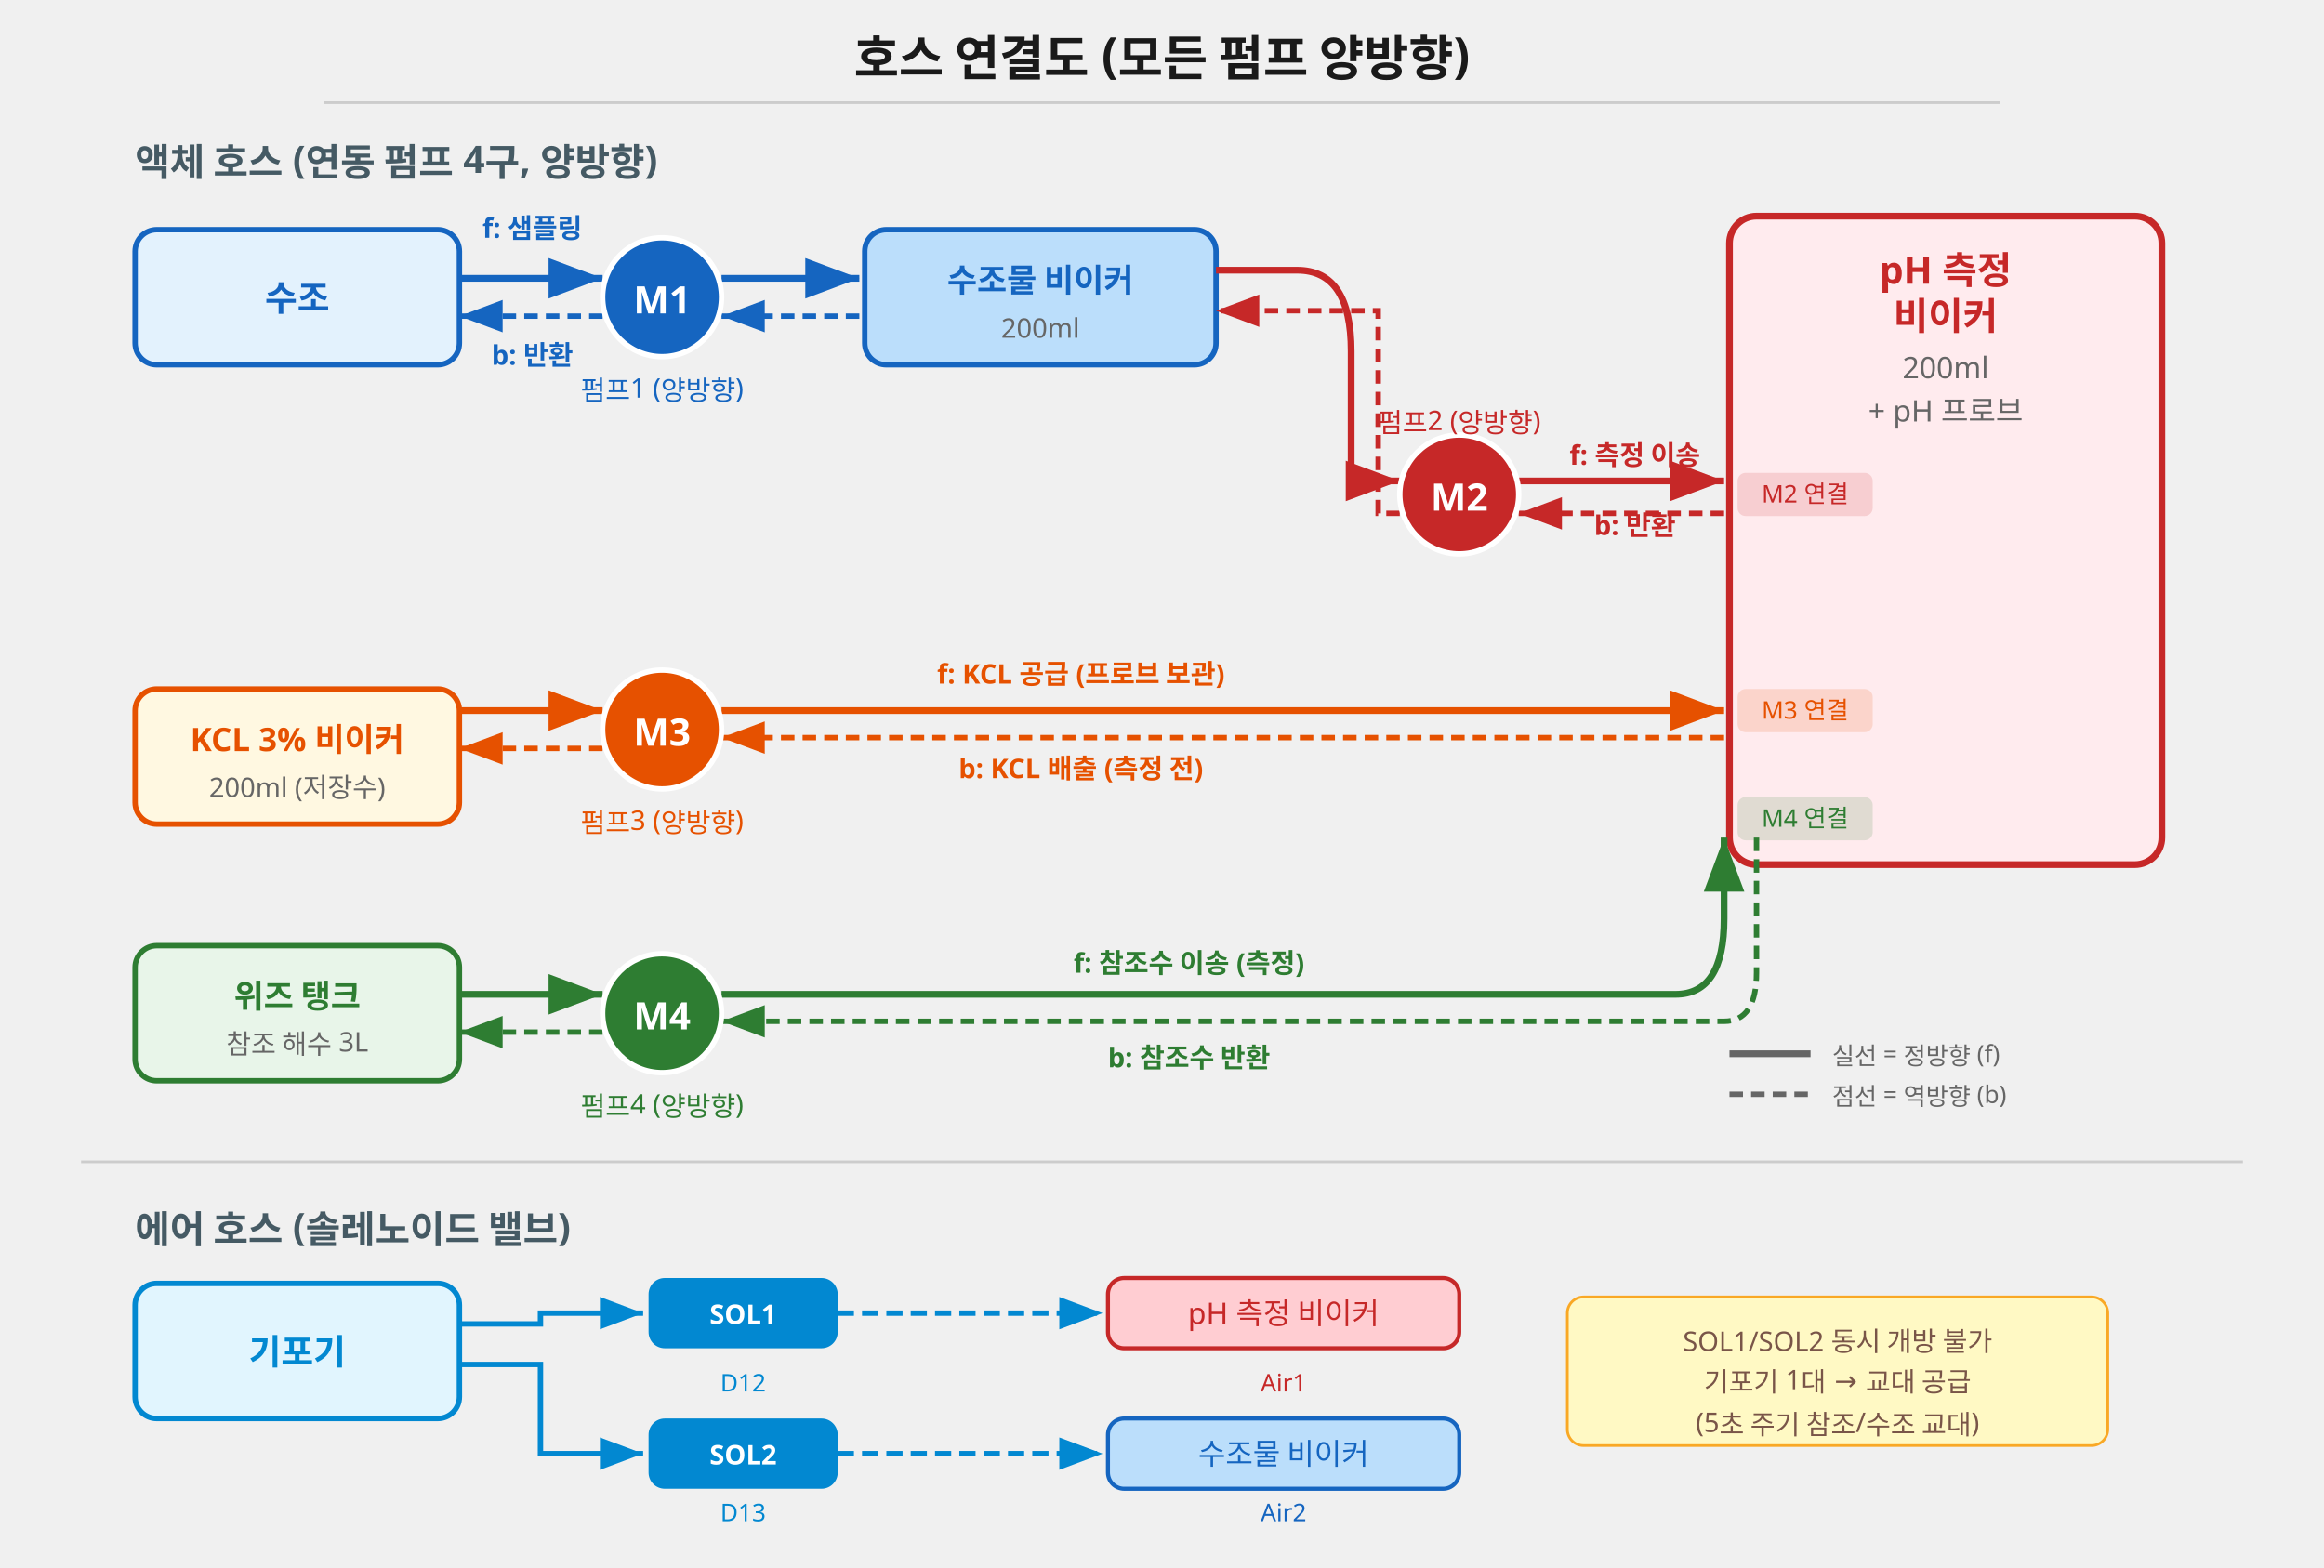
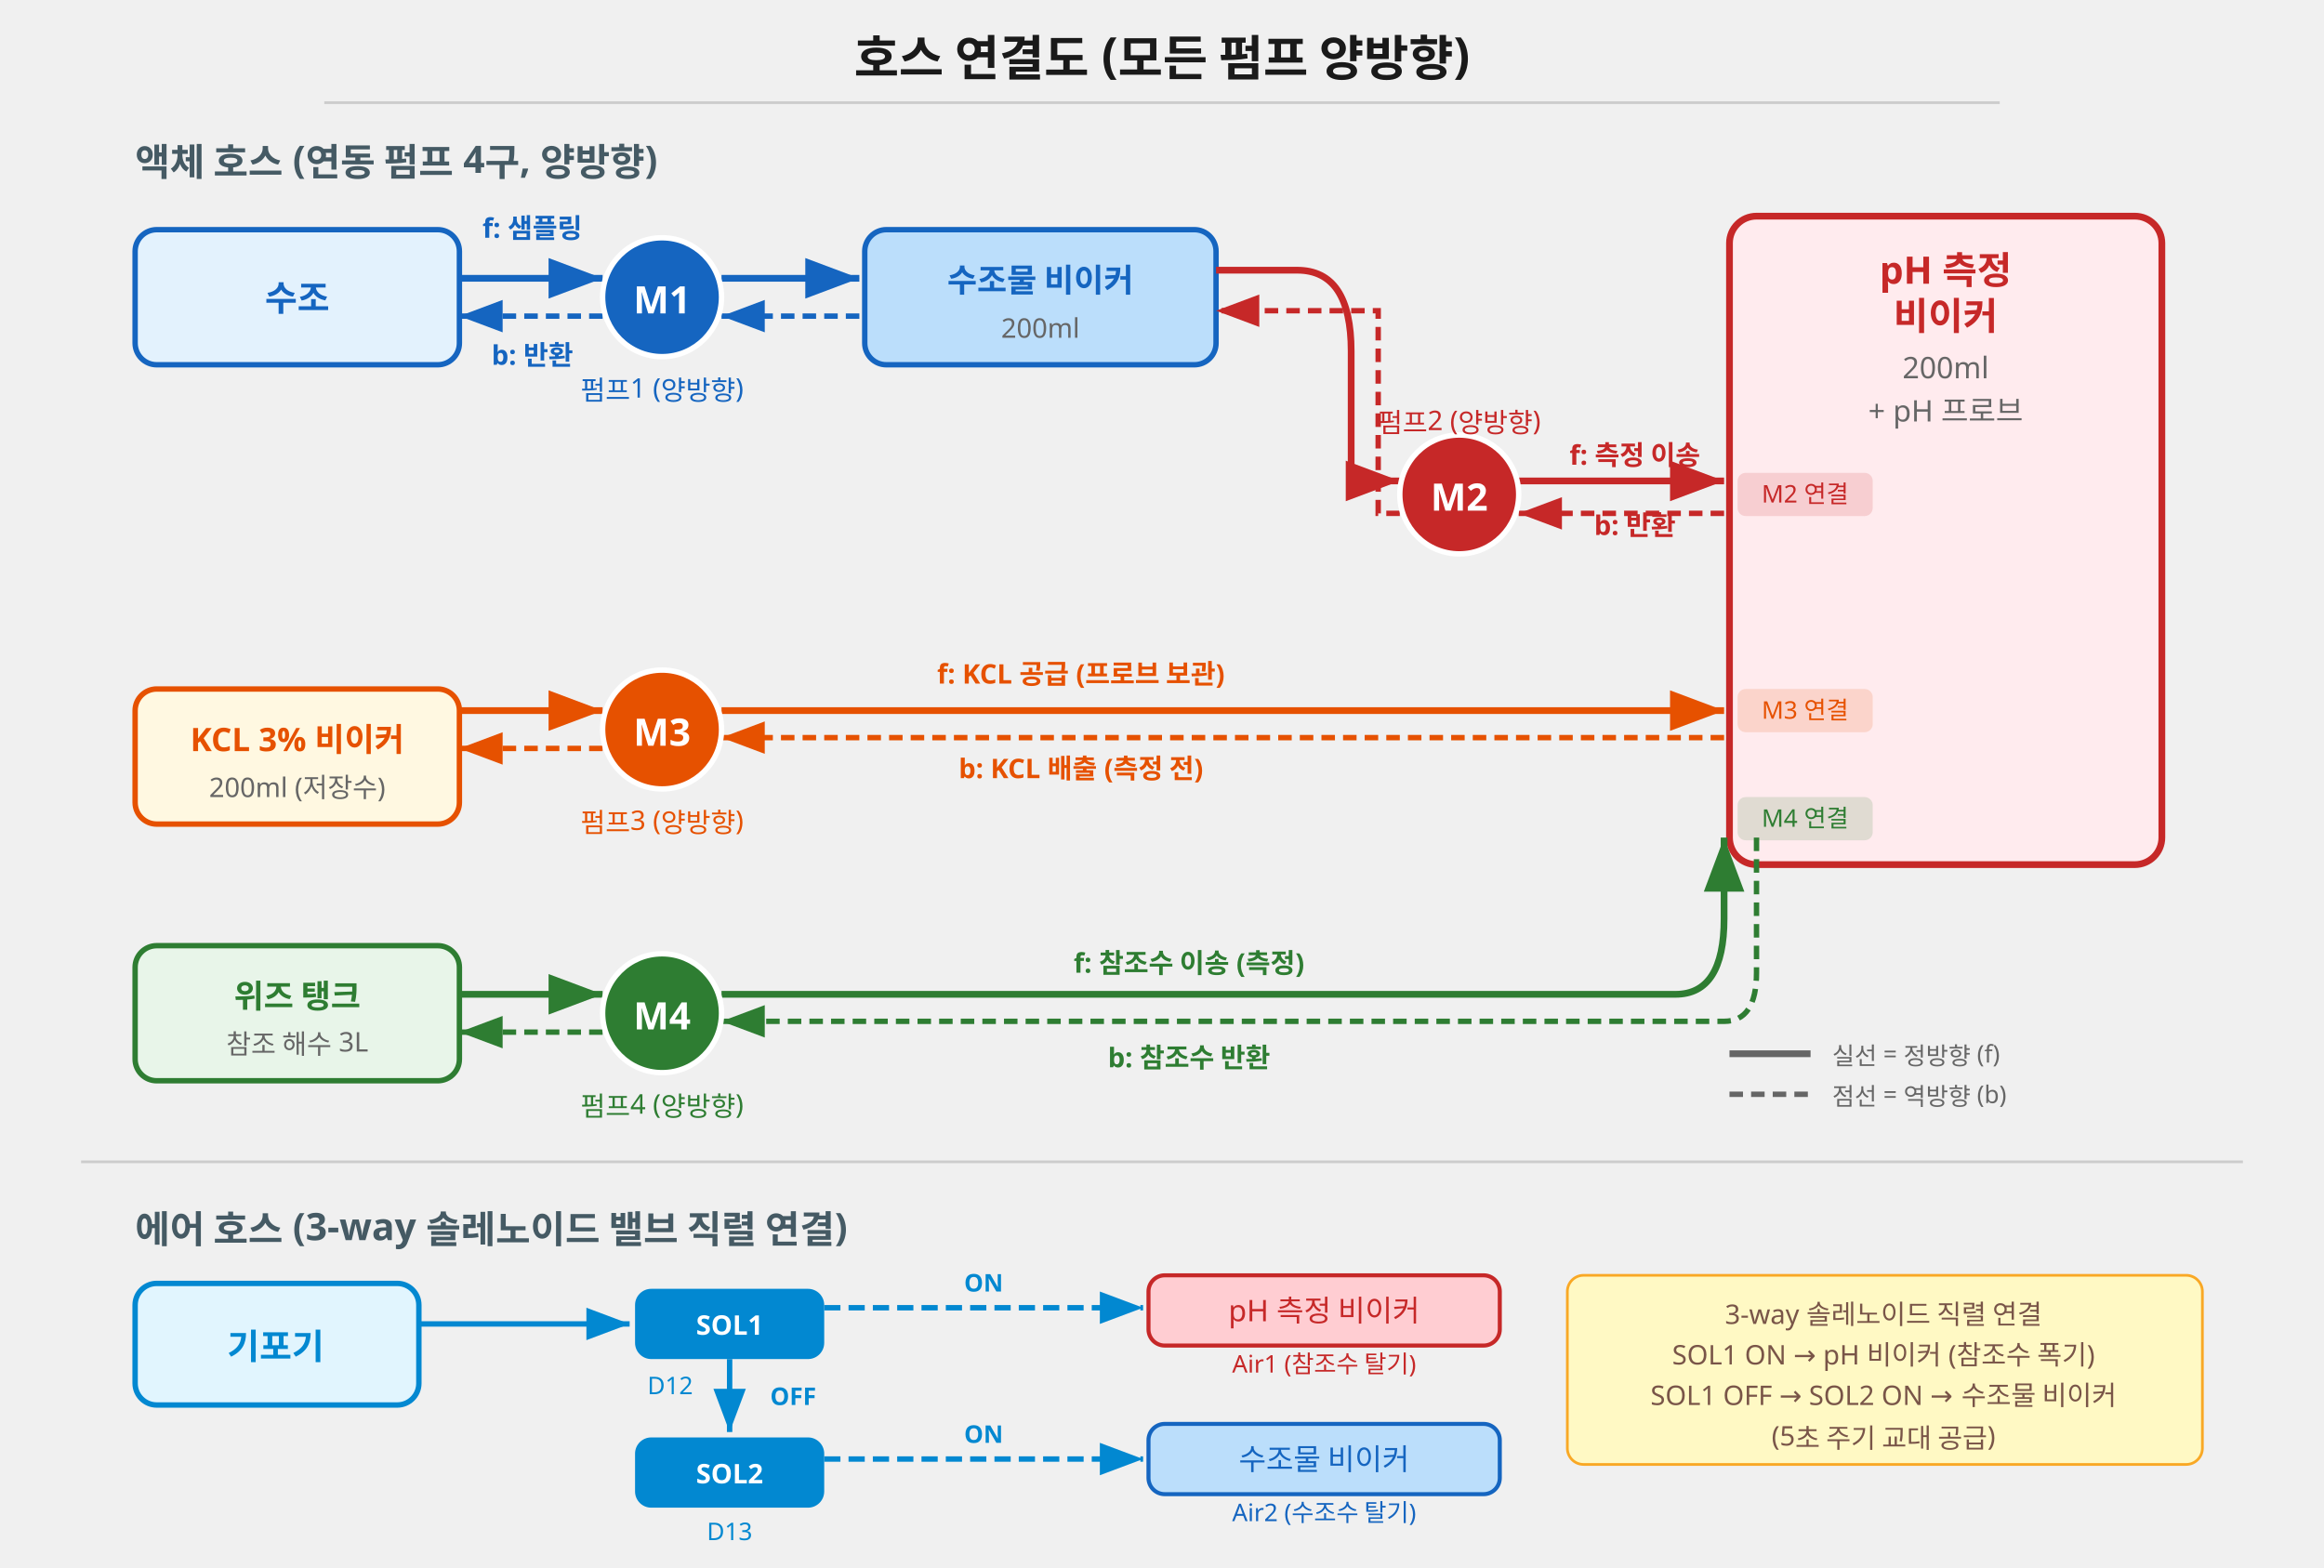
<svg xmlns="http://www.w3.org/2000/svg" viewBox="0 0 860 580" font-family="'Malgun Gothic', 'Apple SD Gothic Neo', sans-serif" font-size="12">
  <defs>
    <marker id="arr-b" markerWidth="8" markerHeight="6" refX="8" refY="3" orient="auto">
      <path d="M0,0 L8,3 L0,6 Z" fill="#1565C0" />
    </marker>
    <marker id="arr-b-rev" markerWidth="8" markerHeight="6" refX="0" refY="3" orient="auto">
      <path d="M8,0 L0,3 L8,6 Z" fill="#1565C0" />
    </marker>
    <marker id="arr-r" markerWidth="8" markerHeight="6" refX="8" refY="3" orient="auto">
      <path d="M0,0 L8,3 L0,6 Z" fill="#C62828" />
    </marker>
    <marker id="arr-r-rev" markerWidth="8" markerHeight="6" refX="0" refY="3" orient="auto">
      <path d="M8,0 L0,3 L8,6 Z" fill="#C62828" />
    </marker>
    <marker id="arr-o" markerWidth="8" markerHeight="6" refX="8" refY="3" orient="auto">
      <path d="M0,0 L8,3 L0,6 Z" fill="#E65100" />
    </marker>
    <marker id="arr-o-rev" markerWidth="8" markerHeight="6" refX="0" refY="3" orient="auto">
      <path d="M8,0 L0,3 L8,6 Z" fill="#E65100" />
    </marker>
    <marker id="arr-g" markerWidth="8" markerHeight="6" refX="8" refY="3" orient="auto">
      <path d="M0,0 L8,3 L0,6 Z" fill="#2E7D32" />
    </marker>
    <marker id="arr-g-rev" markerWidth="8" markerHeight="6" refX="0" refY="3" orient="auto">
      <path d="M8,0 L0,3 L8,6 Z" fill="#2E7D32" />
    </marker>
    <marker id="arr-air" markerWidth="8" markerHeight="6" refX="8" refY="3" orient="auto">
      <path d="M0,0 L8,3 L0,6 Z" fill="#0288D1" />
    </marker>
  </defs>
  <text x="430" y="28" text-anchor="middle" font-size="18" font-weight="bold" fill="#1a1a1a">호스 연결도 (모든 펌프 양방향)</text>
  <line x1="120" y1="38" x2="740" y2="38" stroke="#ccc" stroke-width="1" />
  <text x="50" y="65" font-size="14" font-weight="bold" fill="#455A64">액체 호스 (연동 펌프 4구, 양방향)</text>
  <rect x="640" y="80" width="160" height="240" rx="10" fill="#FFEBEE" stroke="#C62828" stroke-width="2.5" />
  <text x="720" y="105" text-anchor="middle" font-size="14" font-weight="bold" fill="#C62828">pH 측정</text>
  <text x="720" y="122" text-anchor="middle" font-size="14" font-weight="bold" fill="#C62828">비이커</text>
  <text x="720" y="140" text-anchor="middle" font-size="11" fill="#666">200ml</text>
  <text x="720" y="156" text-anchor="middle" font-size="11" fill="#666">+ pH 프로브</text>
  <rect x="643" y="175" width="50" height="16" rx="3" fill="#C62828" opacity="0.15" />
  <text x="668" y="186" text-anchor="middle" font-size="9" fill="#C62828">M2 연결</text>
  <rect x="643" y="255" width="50" height="16" rx="3" fill="#E65100" opacity="0.15" />
  <text x="668" y="266" text-anchor="middle" font-size="9" fill="#E65100">M3 연결</text>
  <rect x="643" y="295" width="50" height="16" rx="3" fill="#2E7D32" opacity="0.15" />
  <text x="668" y="306" text-anchor="middle" font-size="9" fill="#2E7D32">M4 연결</text>
  <rect x="50" y="85" width="120" height="50" rx="8" fill="#E3F2FD" stroke="#1565C0" stroke-width="2" />
  <text x="110" y="115" text-anchor="middle" font-size="13" font-weight="bold" fill="#1565C0">수조</text>
  <rect x="320" y="85" width="130" height="50" rx="8" fill="#BBDEFB" stroke="#1565C0" stroke-width="2" />
  <text x="385" y="108" text-anchor="middle" font-size="12" font-weight="bold" fill="#1565C0">수조물 비이커</text>
  <text x="385" y="125" text-anchor="middle" font-size="10" fill="#666">200ml</text>
  <line x1="170" y1="103" x2="223" y2="103" stroke="#1565C0" stroke-width="2.5" marker-end="url(#arr-b)" />
  <line x1="267" y1="103" x2="318" y2="103" stroke="#1565C0" stroke-width="2.5" marker-end="url(#arr-b)" />
  <line x1="223" y1="117" x2="170" y2="117" stroke="#1565C0" stroke-width="2" stroke-dasharray="5,3" marker-end="url(#arr-b)" />
  <line x1="318" y1="117" x2="267" y2="117" stroke="#1565C0" stroke-width="2" stroke-dasharray="5,3" marker-end="url(#arr-b)" />
  <circle cx="245" cy="110" r="22" fill="#1565C0" stroke="white" stroke-width="2" />
  <text x="245" y="116" text-anchor="middle" font-size="14" fill="white" font-weight="bold">M1</text>
  <text x="245" y="148" text-anchor="middle" font-size="10" fill="#1565C0">펌프1 (양방향)</text>
  <text x="197" y="88" text-anchor="middle" font-size="10" fill="#1565C0" font-weight="bold">f: 샘플링</text>
  <text x="197" y="135" text-anchor="middle" font-size="10" fill="#1565C0" font-weight="bold">b: 반환</text>
  <path d="M450,100 L480,100 Q500,100 500,130 L500,178 L518,178" fill="none" stroke="#C62828" stroke-width="2.5" marker-end="url(#arr-r)" />
  <path d="M562,178 L638,178" fill="none" stroke="#C62828" stroke-width="2.5" marker-end="url(#arr-r)" />
  <path d="M638,190 L562,190" fill="none" stroke="#C62828" stroke-width="2" stroke-dasharray="5,3" marker-end="url(#arr-r)" />
  <path d="M518,190 L510,190 Q510,145 510,115 L460,115 L450,115" fill="none" stroke="#C62828" stroke-width="2" stroke-dasharray="5,3" marker-end="url(#arr-r)" />
  <circle cx="540" cy="183" r="22" fill="#C62828" stroke="white" stroke-width="2" />
  <text x="540" y="189" text-anchor="middle" font-size="14" fill="white" font-weight="bold">M2</text>
  <text x="540" y="160" text-anchor="middle" font-size="10" fill="#C62828">펌프2 (양방향)</text>
  <text x="605" y="172" text-anchor="middle" font-size="10" fill="#C62828" font-weight="bold">f: 측정 이송</text>
  <text x="605" y="198" text-anchor="middle" font-size="10" fill="#C62828" font-weight="bold">b: 반환</text>
  <rect x="50" y="255" width="120" height="50" rx="8" fill="#FFF8E1" stroke="#E65100" stroke-width="2" />
  <text x="110" y="278" text-anchor="middle" font-size="12" font-weight="bold" fill="#E65100">KCL 3% 비이커</text>
  <text x="110" y="295" text-anchor="middle" font-size="10" fill="#666">200ml (저장수)</text>
  <line x1="170" y1="263" x2="223" y2="263" stroke="#E65100" stroke-width="2.5" marker-end="url(#arr-o)" />
  <path d="M267,263 L638,263" fill="none" stroke="#E65100" stroke-width="2.5" marker-end="url(#arr-o)" />
  <line x1="223" y1="277" x2="170" y2="277" stroke="#E65100" stroke-width="2" stroke-dasharray="5,3" marker-end="url(#arr-o)" />
  <path d="M638,273 L267,273" fill="none" stroke="#E65100" stroke-width="2" stroke-dasharray="5,3" marker-end="url(#arr-o)" />
  <circle cx="245" cy="270" r="22" fill="#E65100" stroke="white" stroke-width="2" />
  <text x="245" y="276" text-anchor="middle" font-size="14" fill="white" font-weight="bold">M3</text>
  <text x="245" y="308" text-anchor="middle" font-size="10" fill="#E65100">펌프3 (양방향)</text>
  <text x="400" y="253" text-anchor="middle" font-size="10" fill="#E65100" font-weight="bold">f: KCL 공급 (프로브 보관)</text>
  <text x="400" y="288" text-anchor="middle" font-size="10" fill="#E65100" font-weight="bold">b: KCL 배출 (측정 전)</text>
  <rect x="50" y="350" width="120" height="50" rx="8" fill="#E8F5E9" stroke="#2E7D32" stroke-width="2" />
  <text x="110" y="373" text-anchor="middle" font-size="12" font-weight="bold" fill="#2E7D32">위즈 탱크</text>
  <text x="110" y="390" text-anchor="middle" font-size="10" fill="#666">참조 해수 3L</text>
  <line x1="170" y1="368" x2="223" y2="368" stroke="#2E7D32" stroke-width="2.5" marker-end="url(#arr-g)" />
  <path d="M267,368 L620,368 Q638,368 638,340 L638,310" fill="none" stroke="#2E7D32" stroke-width="2.5" marker-end="url(#arr-g)" />
  <line x1="223" y1="382" x2="170" y2="382" stroke="#2E7D32" stroke-width="2" stroke-dasharray="5,3" marker-end="url(#arr-g)" />
  <path d="M650,310 L650,360 Q650,378 638,378 L267,378" fill="none" stroke="#2E7D32" stroke-width="2" stroke-dasharray="5,3" marker-end="url(#arr-g)" />
  <circle cx="245" cy="375" r="22" fill="#2E7D32" stroke="white" stroke-width="2" />
  <text x="245" y="381" text-anchor="middle" font-size="14" fill="white" font-weight="bold">M4</text>
  <text x="245" y="413" text-anchor="middle" font-size="10" fill="#2E7D32">펌프4 (양방향)</text>
  <text x="440" y="360" text-anchor="middle" font-size="10" fill="#2E7D32" font-weight="bold">f: 참조수 이송 (측정)</text>
  <text x="440" y="395" text-anchor="middle" font-size="10" fill="#2E7D32" font-weight="bold">b: 참조수 반환</text>
  <line x1="30" y1="430" x2="830" y2="430" stroke="#ccc" stroke-width="1" />
-   <text x="50" y="460" font-size="14" font-weight="bold" fill="#455A64">에어 호스 (솔레노이드 밸브)</text>
-   <rect x="50" y="475" width="120" height="50" rx="8" fill="#E1F5FE" stroke="#0288D1" stroke-width="2" />
-   <text x="110" y="505" text-anchor="middle" font-size="13" font-weight="bold" fill="#0288D1">기포기</text>
-   <rect x="240" y="473" width="70" height="26" rx="6" fill="#0288D1" />
-   <text x="275" y="490" text-anchor="middle" font-size="10" fill="white" font-weight="bold">SOL1</text>
-   <text x="275" y="515" text-anchor="middle" font-size="9" fill="#0288D1">D12</text>
-   <path d="M170,490 L200,490 L200,486 L238,486" fill="none" stroke="#0288D1" stroke-width="2" marker-end="url(#arr-air)" />
-   <rect x="410" y="473" width="130" height="26" rx="6" fill="#FFCDD2" stroke="#C62828" stroke-width="1.5" />
-   <text x="475" y="490" text-anchor="middle" font-size="11" fill="#C62828">pH 측정 비이커</text>
-   <text x="475" y="515" text-anchor="middle" font-size="9" fill="#C62828">Air1</text>
-   <line x1="310" y1="486" x2="408" y2="486" stroke="#0288D1" stroke-width="2" stroke-dasharray="6,3" marker-end="url(#arr-air)" />
-   <rect x="240" y="525" width="70" height="26" rx="6" fill="#0288D1" />
-   <text x="275" y="542" text-anchor="middle" font-size="10" fill="white" font-weight="bold">SOL2</text>
-   <text x="275" y="563" text-anchor="middle" font-size="9" fill="#0288D1">D13</text>
-   <path d="M170,505 L200,505 L200,538 L238,538" fill="none" stroke="#0288D1" stroke-width="2" marker-end="url(#arr-air)" />
-   <rect x="410" y="525" width="130" height="26" rx="6" fill="#BBDEFB" stroke="#1565C0" stroke-width="1.5" />
-   <text x="475" y="542" text-anchor="middle" font-size="11" fill="#1565C0">수조물 비이커</text>
-   <text x="475" y="563" text-anchor="middle" font-size="9" fill="#1565C0">Air2</text>
-   <line x1="310" y1="538" x2="408" y2="538" stroke="#0288D1" stroke-width="2" stroke-dasharray="6,3" marker-end="url(#arr-air)" />
-   <rect x="580" y="480" width="200" height="55" rx="6" fill="#FFF9C4" stroke="#F9A825" stroke-width="1" />
-   <text x="680" y="500" text-anchor="middle" font-size="10" fill="#795548">SOL1/SOL2 동시 개방 불가</text>
-   <text x="680" y="515" text-anchor="middle" font-size="10" fill="#795548">기포기 1대 → 교대 공급</text>
-   <text x="680" y="530" text-anchor="middle" font-size="10" fill="#795548">(5초 주기 참조/수조 교대)</text>
+   <text x="50" y="460" font-size="14" font-weight="bold" fill="#455A64">에어 호스 (3-way 솔레노이드 밸브 직렬 연결)</text>
+   <rect x="50" y="475" width="105" height="45" rx="8" fill="#E1F5FE" stroke="#0288D1" stroke-width="2" />
+   <text x="102" y="503" text-anchor="middle" font-size="13" font-weight="bold" fill="#0288D1">기포기</text>
+   <line x1="155" y1="490" x2="233" y2="490" stroke="#0288D1" stroke-width="2" marker-end="url(#arr-air)" />
+   <rect x="235" y="477" width="70" height="26" rx="6" fill="#0288D1" />
+   <text x="270" y="494" text-anchor="middle" font-size="10" fill="white" font-weight="bold">SOL1</text>
+   <text x="248" y="516" text-anchor="middle" font-size="9" fill="#0288D1">D12</text>
+   <line x1="305" y1="484" x2="423" y2="484" stroke="#0288D1" stroke-width="2" stroke-dasharray="6,3" marker-end="url(#arr-air)" />
+   <text x="364" y="478" text-anchor="middle" font-size="9" fill="#0288D1" font-weight="bold">ON</text>
+   <rect x="425" y="472" width="130" height="26" rx="6" fill="#FFCDD2" stroke="#C62828" stroke-width="1.5" />
+   <text x="490" y="489" text-anchor="middle" font-size="11" fill="#C62828">pH 측정 비이커</text>
+   <text x="490" y="508" text-anchor="middle" font-size="9" fill="#C62828">Air1 (참조수 탈기)</text>
+   <line x1="270" y1="503" x2="270" y2="530" stroke="#0288D1" stroke-width="2" marker-end="url(#arr-air)" />
+   <text x="285" y="520" font-size="9" fill="#0288D1" font-weight="bold">OFF</text>
+   <rect x="235" y="532" width="70" height="26" rx="6" fill="#0288D1" />
+   <text x="270" y="549" text-anchor="middle" font-size="10" fill="white" font-weight="bold">SOL2</text>
+   <text x="270" y="570" text-anchor="middle" font-size="9" fill="#0288D1">D13</text>
+   <line x1="305" y1="540" x2="423" y2="540" stroke="#0288D1" stroke-width="2" stroke-dasharray="6,3" marker-end="url(#arr-air)" />
+   <text x="364" y="534" text-anchor="middle" font-size="9" fill="#0288D1" font-weight="bold">ON</text>
+   <rect x="425" y="527" width="130" height="26" rx="6" fill="#BBDEFB" stroke="#1565C0" stroke-width="1.5" />
+   <text x="490" y="544" text-anchor="middle" font-size="11" fill="#1565C0">수조물 비이커</text>
+   <text x="490" y="563" text-anchor="middle" font-size="9" fill="#1565C0">Air2 (수조수 탈기)</text>
+   <rect x="580" y="472" width="235" height="70" rx="6" fill="#FFF9C4" stroke="#F9A825" stroke-width="1" />
+   <text x="697" y="490" text-anchor="middle" font-size="10" fill="#795548">3-way 솔레노이드 직렬 연결</text>
+   <text x="697" y="505" text-anchor="middle" font-size="10" fill="#795548">SOL1 ON → pH 비이커 (참조수 폭기)</text>
+   <text x="697" y="520" text-anchor="middle" font-size="10" fill="#795548">SOL1 OFF → SOL2 ON → 수조물 비이커</text>
+   <text x="697" y="535" text-anchor="middle" font-size="10" fill="#795548">(5초 주기 교대 공급)</text>
  <line x1="640" y1="390" x2="670" y2="390" stroke="#666" stroke-width="2.5" />
  <text x="678" y="394" font-size="9" fill="#666">실선 = 정방향 (f)</text>
  <line x1="640" y1="405" x2="670" y2="405" stroke="#666" stroke-width="2" stroke-dasharray="5,3" />
  <text x="678" y="409" font-size="9" fill="#666">점선 = 역방향 (b)</text>
</svg>
